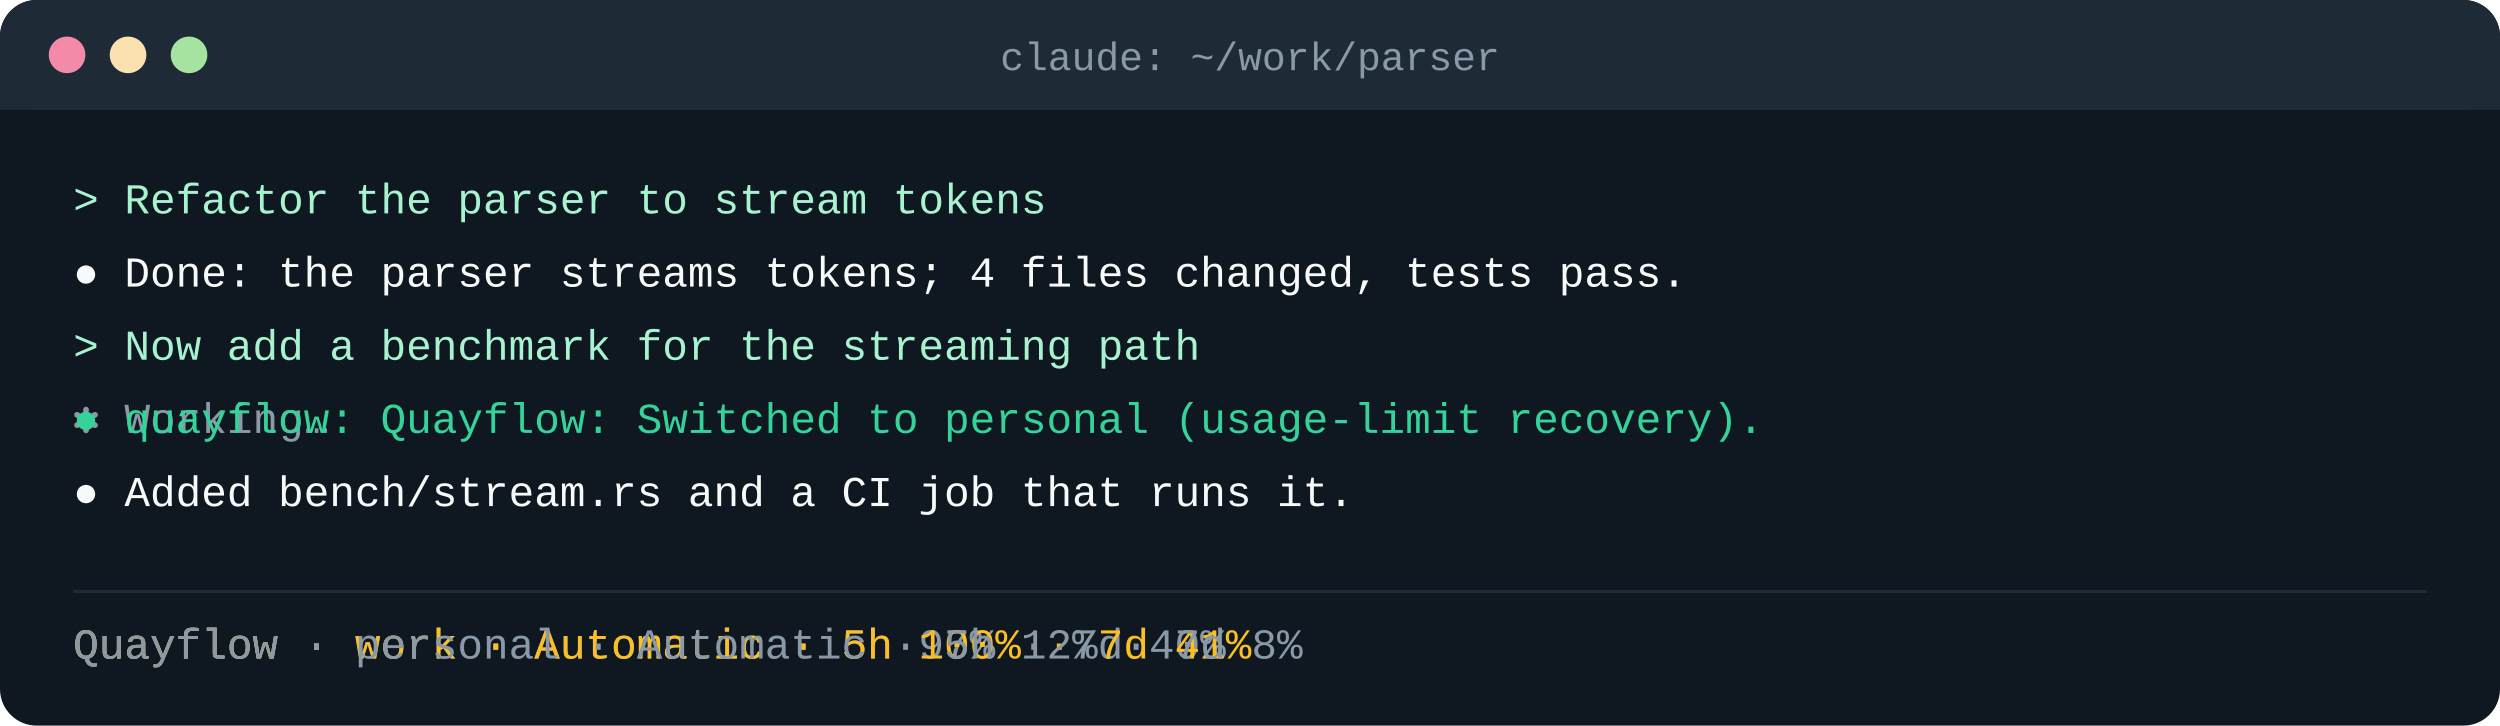
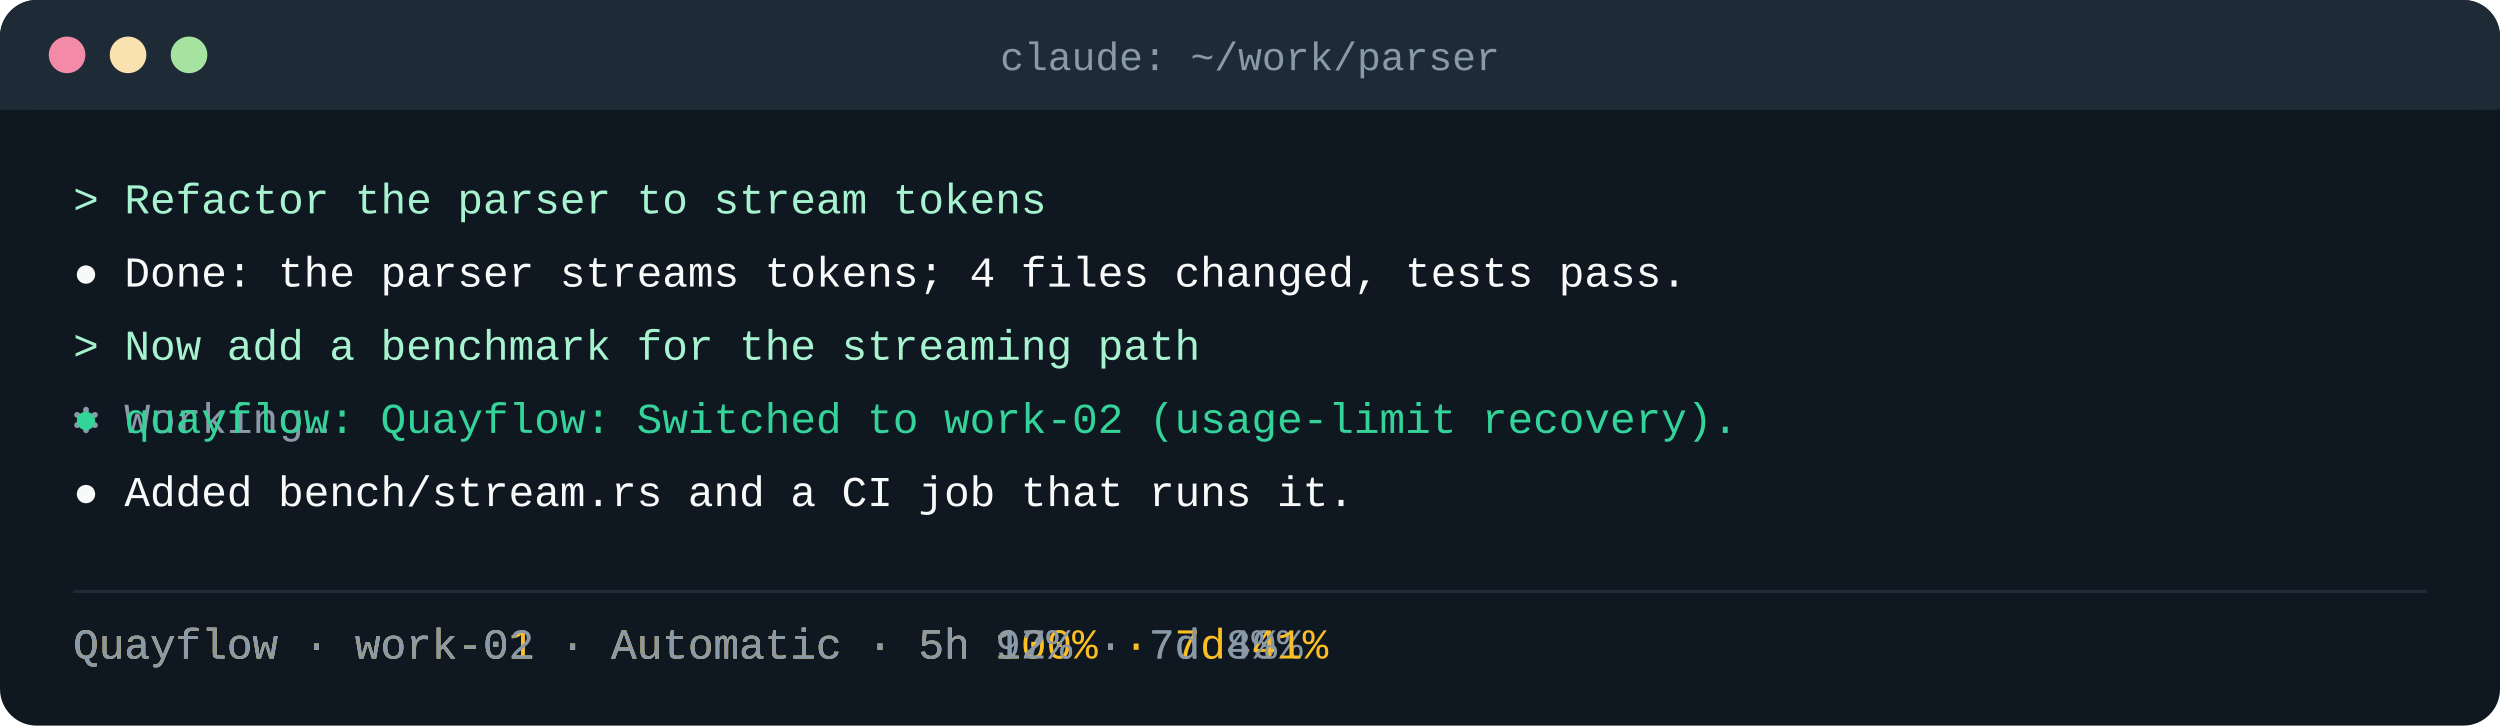
- <svg xmlns="http://www.w3.org/2000/svg" width="820" height="238" viewBox="0 0 820 238" role="img" aria-label="Claude Code with Quayflow in Automatic mode: a request hits the 5-hour limit of the account work, Quayflow switches to personal and retries it once, and the answer arrives in the same session">
+ <svg xmlns="http://www.w3.org/2000/svg" width="820" height="238" viewBox="0 0 820 238" role="img" aria-label="Claude Code with Quayflow in Automatic mode: a request hits the 5-hour limit of the account work-01, Quayflow switches to work-02 and retries it once, and the answer arrives in the same session">
  <style>
text{font-family:ui-monospace,SFMono-Regular,Menlo,Consolas,'Liberation Mono',monospace;font-size:14px;white-space:pre}
.e0{animation:k0 14s linear infinite}@keyframes k0{0%,2%{opacity:0}3%,96%{opacity:1}97%,100%{opacity:0}}.e1{animation:k1 14s linear infinite}@keyframes k1{0%,8%{opacity:0}9%,96%{opacity:1}97%,100%{opacity:0}}.e2{animation:k2 14s linear infinite}@keyframes k2{0%,22%{opacity:0}23%,96%{opacity:1}97%,100%{opacity:0}}.e3{animation:k3 14s linear infinite}@keyframes k3{0%,28%{opacity:0}29%,44%{opacity:1}45%,100%{opacity:0}}.e4{animation:k4 14s linear infinite}@keyframes k4{0%,44%{opacity:0}45%,96%{opacity:1}97%,100%{opacity:0}}.e5{animation:k5 14s linear infinite}@keyframes k5{0%,56%{opacity:0}57%,96%{opacity:1}97%,100%{opacity:0}}.e6{animation:k6 14s linear infinite}@keyframes k6{0%,0%{opacity:0}1%,32%{opacity:1}33%,100%{opacity:0}}.e7{animation:k7 14s linear infinite}@keyframes k7{0%,32%{opacity:0}33%,44%{opacity:1}45%,100%{opacity:0}}.e8{animation:k8 14s linear infinite}@keyframes k8{0%,44%{opacity:0}45%,96%{opacity:1}97%,100%{opacity:0}}
@media (prefers-reduced-motion:reduce){text{animation:none!important;opacity:1}text[data-still="hide"]{opacity:0}}
</style>
  <rect width="820" height="238" rx="12" fill="#0F1720" />
  <rect width="820" height="36" rx="12" fill="#1E2A36" />
  <rect y="24" width="820" height="12" fill="#1E2A36" />
  <circle cx="22" cy="18" r="6" fill="#f38ba8" />
  <circle cx="42" cy="18" r="6" fill="#f9e2af" />
  <circle cx="62" cy="18" r="6" fill="#a6e3a1" />
  <text x="410" y="23" fill="#8A99A8" text-anchor="middle" style="font-size:13px">claude: ~/work/parser</text>
  <line x1="24" y1="194" x2="796" y2="194" stroke="#1E2A36" />
  <text class="e0" x="24" y="70" fill="#A7F3D0">&gt; Refactor the parser to stream tokens</text>
  <text class="e1" x="24" y="94" fill="#F8FAF9">● Done: the parser streams tokens; 4 files changed, tests pass.</text>
  <text class="e2" x="24" y="118" fill="#A7F3D0">&gt; Now add a benchmark for the streaming path</text>
  <text class="e3" x="24" y="142" fill="#8A99A8" data-still="hide">✻ Working…</text>
-   <text class="e4" x="24" y="142" fill="#34D399">● quayflow: Quayflow: Switched to personal (usage-limit recovery).</text>
+   <text class="e4" x="24" y="142" fill="#34D399">● quayflow: Quayflow: Switched to work-02 (usage-limit recovery).</text>
  <text class="e5" x="24" y="166" fill="#F8FAF9">● Added bench/stream.rs and a CI job that runs it.</text>
-   <text class="e6" x="24" y="216" fill="#8A99A8" data-still="hide">Quayflow · work · Automatic · 5h 97% · 7d 40%</text>
-   <text class="e7" x="24" y="216" fill="#FBBF24" data-still="hide">Quayflow · work · Automatic · 5h 100% · 7d 41%</text>
-   <text class="e8" x="24" y="216" fill="#8A99A8">Quayflow · personal · Automatic · 5h 12% · 7d 8%</text>
+   <text class="e6" x="24" y="216" fill="#8A99A8" data-still="hide">Quayflow · work-01 · Automatic · 5h 97% · 7d 40%</text>
+   <text class="e7" x="24" y="216" fill="#FBBF24" data-still="hide">Quayflow · work-01 · Automatic · 5h 100% · 7d 41%</text>
+   <text class="e8" x="24" y="216" fill="#8A99A8">Quayflow · work-02 · Automatic · 5h 12% · 7d 8%</text>
</svg>
